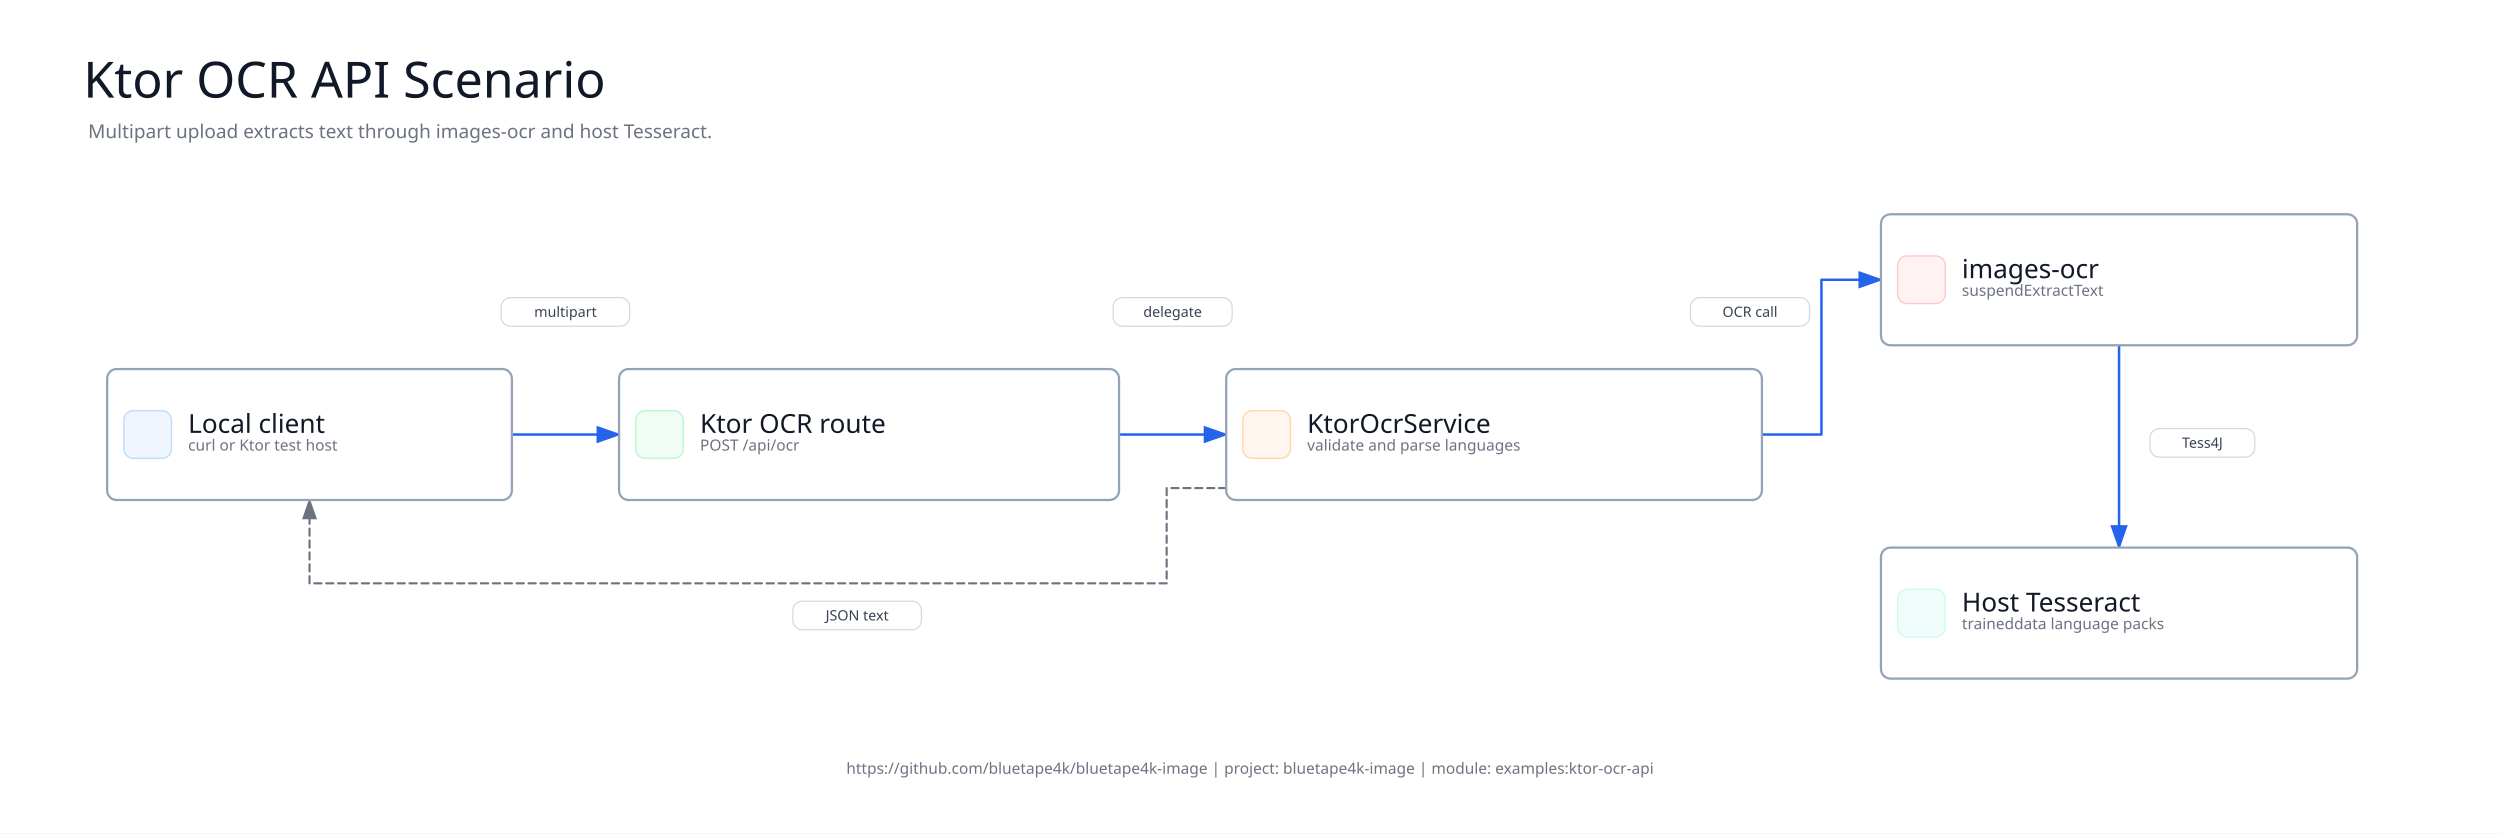
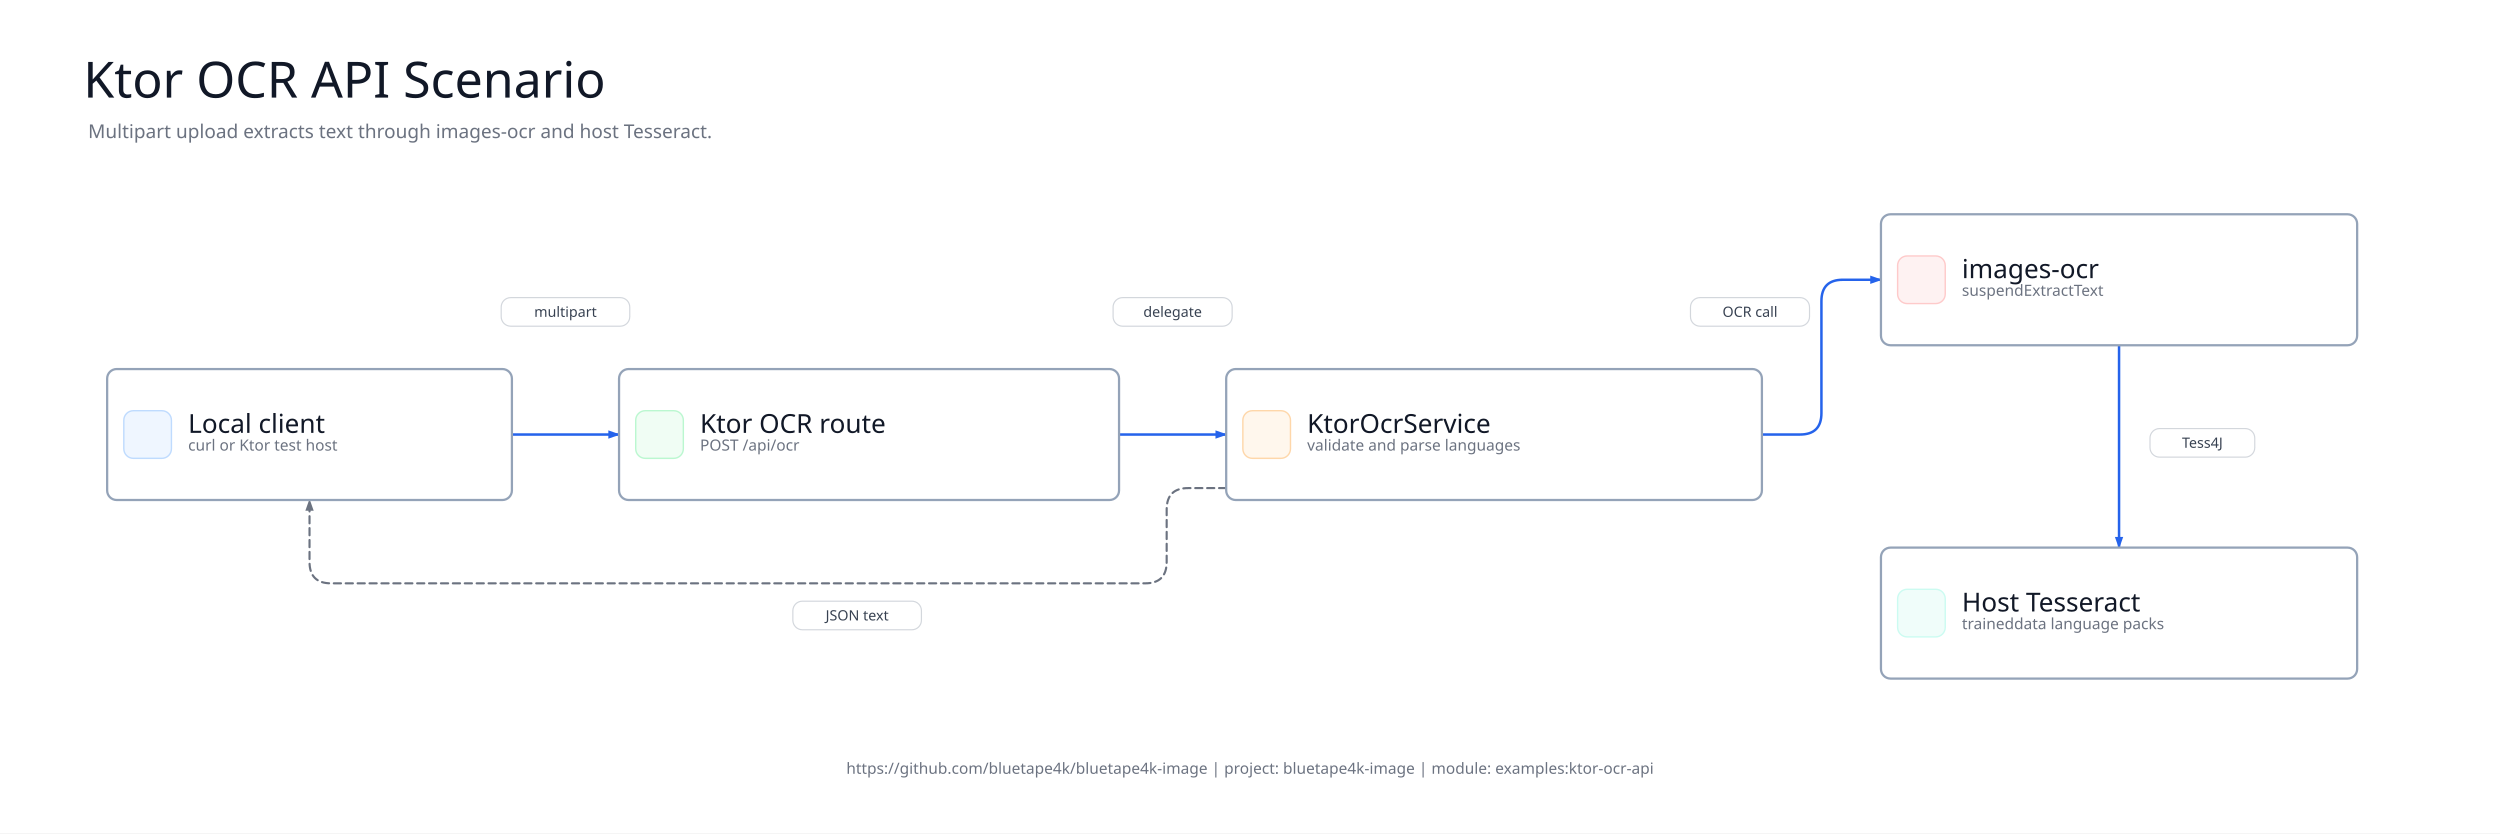
<svg xmlns="http://www.w3.org/2000/svg" width="2100" height="700" viewBox="0 0 2100 700" role="img" aria-label="Ktor OCR API Scenario">
  <defs>
-     <marker id="arrow-blue" markerWidth="10" markerHeight="7" refX="9" refY="3.5" orient="auto">
+     <marker markerUnits="userSpaceOnUse" id="arrow-blue" markerWidth="10" markerHeight="7" refX="9" refY="3.5" orient="auto">
      <polygon points="0 0, 10 3.5, 0 7" fill="#2563eb" />
    </marker>
-     <marker id="arrow-gray" markerWidth="10" markerHeight="7" refX="9" refY="3.5" orient="auto">
+     <marker markerUnits="userSpaceOnUse" id="arrow-gray" markerWidth="10" markerHeight="7" refX="9" refY="3.5" orient="auto">
      <polygon points="0 0, 10 3.5, 0 7" fill="#6b7280" />
    </marker>
    <style>
    .canvas{fill:#ffffff}
    .title{font-family:"Architects Daughter";font-size:42px;fill:#111827;font-weight:400}
    .subtitle{font-family:"Comic Mono";font-size:16px;fill:#6b7280;font-weight:400}
    .node-title{font-family:"Architects Daughter";font-size:22px;fill:#111827;font-weight:400}
    .node-detail{font-family:"Comic Mono";font-size:13px;fill:#6b7280;font-weight:400}
    .panel-title{font-family:"Comic Mono";font-size:16px;fill:#4b5563;font-weight:700;letter-spacing:0.8px}
    .layer{fill:#f3f6fa;stroke:#cbd5e1;stroke-width:1.4;stroke-dasharray:8 6}
    .layer-title{font-family:"Comic Mono";font-size:16px;fill:#4b5563;font-weight:700;letter-spacing:0.8px}
    .label{font-family:"Comic Mono";font-size:12px;fill:#374151;font-weight:400}
    .footer{font-family:"Comic Mono";font-size:13px;fill:#6b7280;font-weight:400}
    .footer-pill{fill:#ffffff;stroke:#d1d5db;stroke-width:1}
    .card{fill:#ffffff;stroke:#94a3b8;stroke-width:1.9}
    .edge{stroke:#2563eb;stroke-width:2.1;fill:none;marker-end:url(#arrow-blue);stroke-linecap:round;stroke-linejoin:round}
    .edge-dashed{stroke:#6b7280;stroke-width:1.8;fill:none;marker-end:url(#arrow-gray);stroke-linecap:round;stroke-linejoin:round;stroke-dasharray:6 4}
    .lifeline{stroke:#d1d5db;stroke-width:1.5;stroke-dasharray:7 7}
  </style>
  </defs>
  <rect class="canvas" width="2100" height="700" />
  <text class="title" x="70" y="82">Ktor OCR API Scenario</text>
  <text class="subtitle" x="74" y="116">Multipart upload extracts text through images-ocr and host Tesseract.</text>
  <g id="edges" transform="translate(0 70)">
-     <path class="edge" d="M 430 295 L 520 295" stroke="#758297" />
-     <path class="edge" d="M 940 295 L 1030 295" stroke="#758297" />
-     <path class="edge" d="M 1480 295 L 1530 295 L 1530 165 L 1580 165" stroke="#758297" />
-     <path class="edge" d="M 1780 220 L 1780 390" stroke="#758297" />
-     <path class="edge-dashed" d="M 1030 340 L 980 340 L 980 420 L 260 420 L 260 350" stroke="#758297" />
+     <path data-connector="true" class="edge" d="M 430 295 L 520 295" stroke="#758297" />
+     <path data-connector="true" class="edge" d="M 940 295 L 1030 295" stroke="#758297" />
+     <path data-connector="true" class="edge" d="M 1480 295 L 1512 295 Q 1530 295 1530 277 L 1530 183 Q 1530 165 1548 165 L 1580 165" stroke="#758297" />
+     <path data-connector="true" class="edge" d="M 1780 220 L 1780 390" stroke="#758297" />
+     <path data-connector="true" class="edge-dashed" d="M 1030 340 L 998 340 Q 980 340 980 358 L 980 402 Q 980 420 962 420 L 278 420 Q 260 420 260 402 L 260 350" stroke="#758297" />
  </g>
  <g id="nodes" transform="translate(0 70)">
    <g id="client">
      <rect class="card" x="90" y="240" width="340" height="110" rx="8" />
      <rect x="104" y="275" width="40" height="40" rx="8" fill="#eff6ff" stroke="#bfdbfe" stroke-width="1.2" />
      <text class="node-title" x="158" y="286.0" dominant-baseline="middle">Local client</text>
      <text class="node-detail" x="158" y="304.0" dominant-baseline="middle">curl or Ktor test host</text>
    </g>
    <g id="route">
      <rect class="card" x="520" y="240" width="420" height="110" rx="8" />
      <rect x="534" y="275" width="40" height="40" rx="8" fill="#f0fdf4" stroke="#bbf7d0" stroke-width="1.2" />
      <text class="node-title" x="588" y="286.0" dominant-baseline="middle">Ktor OCR route</text>
      <text class="node-detail" x="588" y="304.0" dominant-baseline="middle">POST /api/ocr</text>
    </g>
    <g id="service">
      <rect class="card" x="1030" y="240" width="450" height="110" rx="8" />
      <rect x="1044" y="275" width="40" height="40" rx="8" fill="#fff7ed" stroke="#fed7aa" stroke-width="1.2" />
      <text class="node-title" x="1098" y="286.0" dominant-baseline="middle">KtorOcrService</text>
      <text class="node-detail" x="1098" y="304.0" dominant-baseline="middle">validate and parse languages</text>
    </g>
    <g id="ocr">
      <rect class="card" x="1580" y="110" width="400" height="110" rx="8" />
      <rect x="1594" y="145" width="40" height="40" rx="8" fill="#fef2f2" stroke="#fecaca" stroke-width="1.2" />
      <text class="node-title" x="1648" y="156.0" dominant-baseline="middle">images-ocr</text>
      <text class="node-detail" x="1648" y="174.0" dominant-baseline="middle">suspendExtractText</text>
    </g>
    <g id="native">
      <rect class="card" x="1580" y="390" width="400" height="110" rx="8" />
      <rect x="1594" y="425" width="40" height="40" rx="8" fill="#f0fdfa" stroke="#ccfbf1" stroke-width="1.2" />
      <text class="node-title" x="1648" y="436.0" dominant-baseline="middle">Host Tesseract</text>
      <text class="node-detail" x="1648" y="454.0" dominant-baseline="middle">traineddata language packs</text>
    </g>
  </g>
  <g id="edge-labels" transform="translate(0 70)">
    <rect x="421.0" y="180.0" width="108" height="24" rx="8" fill="#ffffff" stroke="#d1d5db" opacity="0.96" />
    <text class="label" x="475.0" y="192.0" text-anchor="middle" dominant-baseline="middle">multipart</text>
    <rect x="935.0" y="180.0" width="100" height="24" rx="8" fill="#ffffff" stroke="#d1d5db" opacity="0.96" />
    <text class="label" x="985.0" y="192.0" text-anchor="middle" dominant-baseline="middle">delegate</text>
    <rect x="1420.0" y="180.0" width="100" height="24" rx="8" fill="#ffffff" stroke="#d1d5db" opacity="0.96" />
    <text class="label" x="1470.0" y="192.0" text-anchor="middle" dominant-baseline="middle">OCR call</text>
    <rect x="1806.0" y="290.0" width="88" height="24" rx="8" fill="#ffffff" stroke="#d1d5db" opacity="0.96" />
    <text class="label" x="1850.0" y="302.0" text-anchor="middle" dominant-baseline="middle">Tess4J</text>
    <rect x="666.0" y="435.0" width="108" height="24" rx="8" fill="#ffffff" stroke="#d1d5db" opacity="0.96" />
    <text class="label" x="720.0" y="447.0" text-anchor="middle" dominant-baseline="middle">JSON text</text>
  </g>
  <text class="footer" x="1050.0" y="650" text-anchor="middle">https://github.com/bluetape4k/bluetape4k-image | project: bluetape4k-image | module: examples:ktor-ocr-api</text>
</svg>
